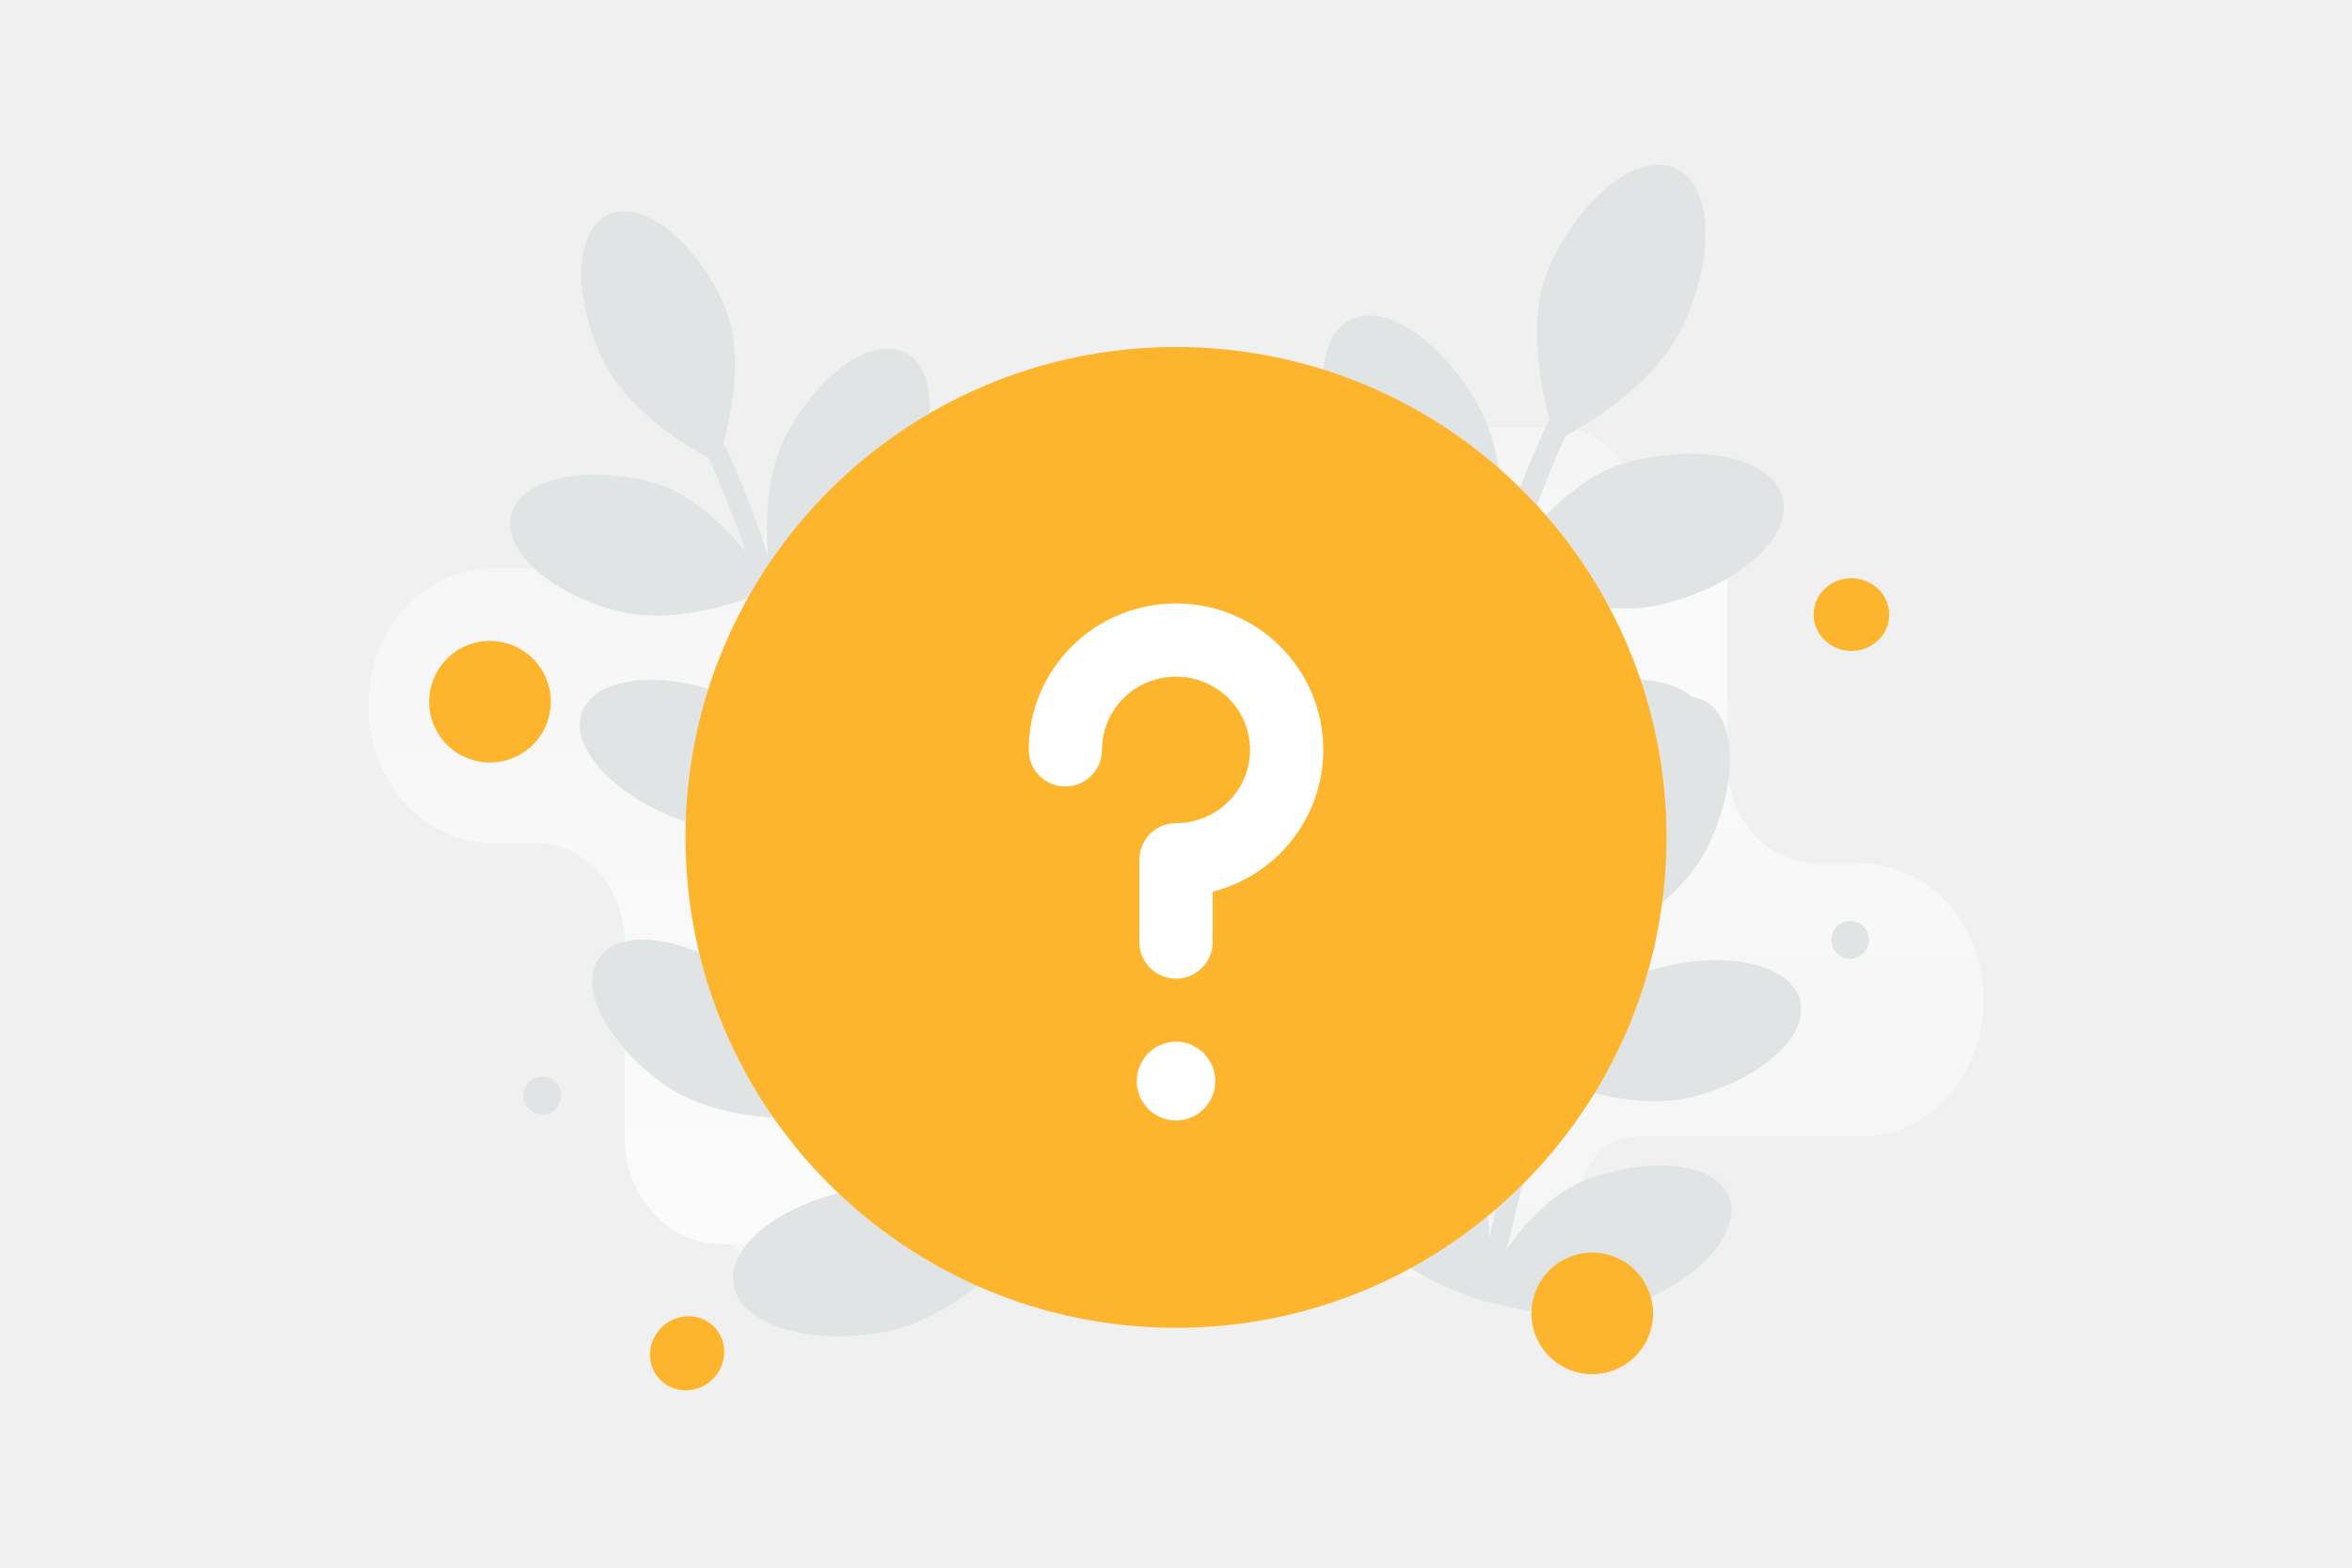
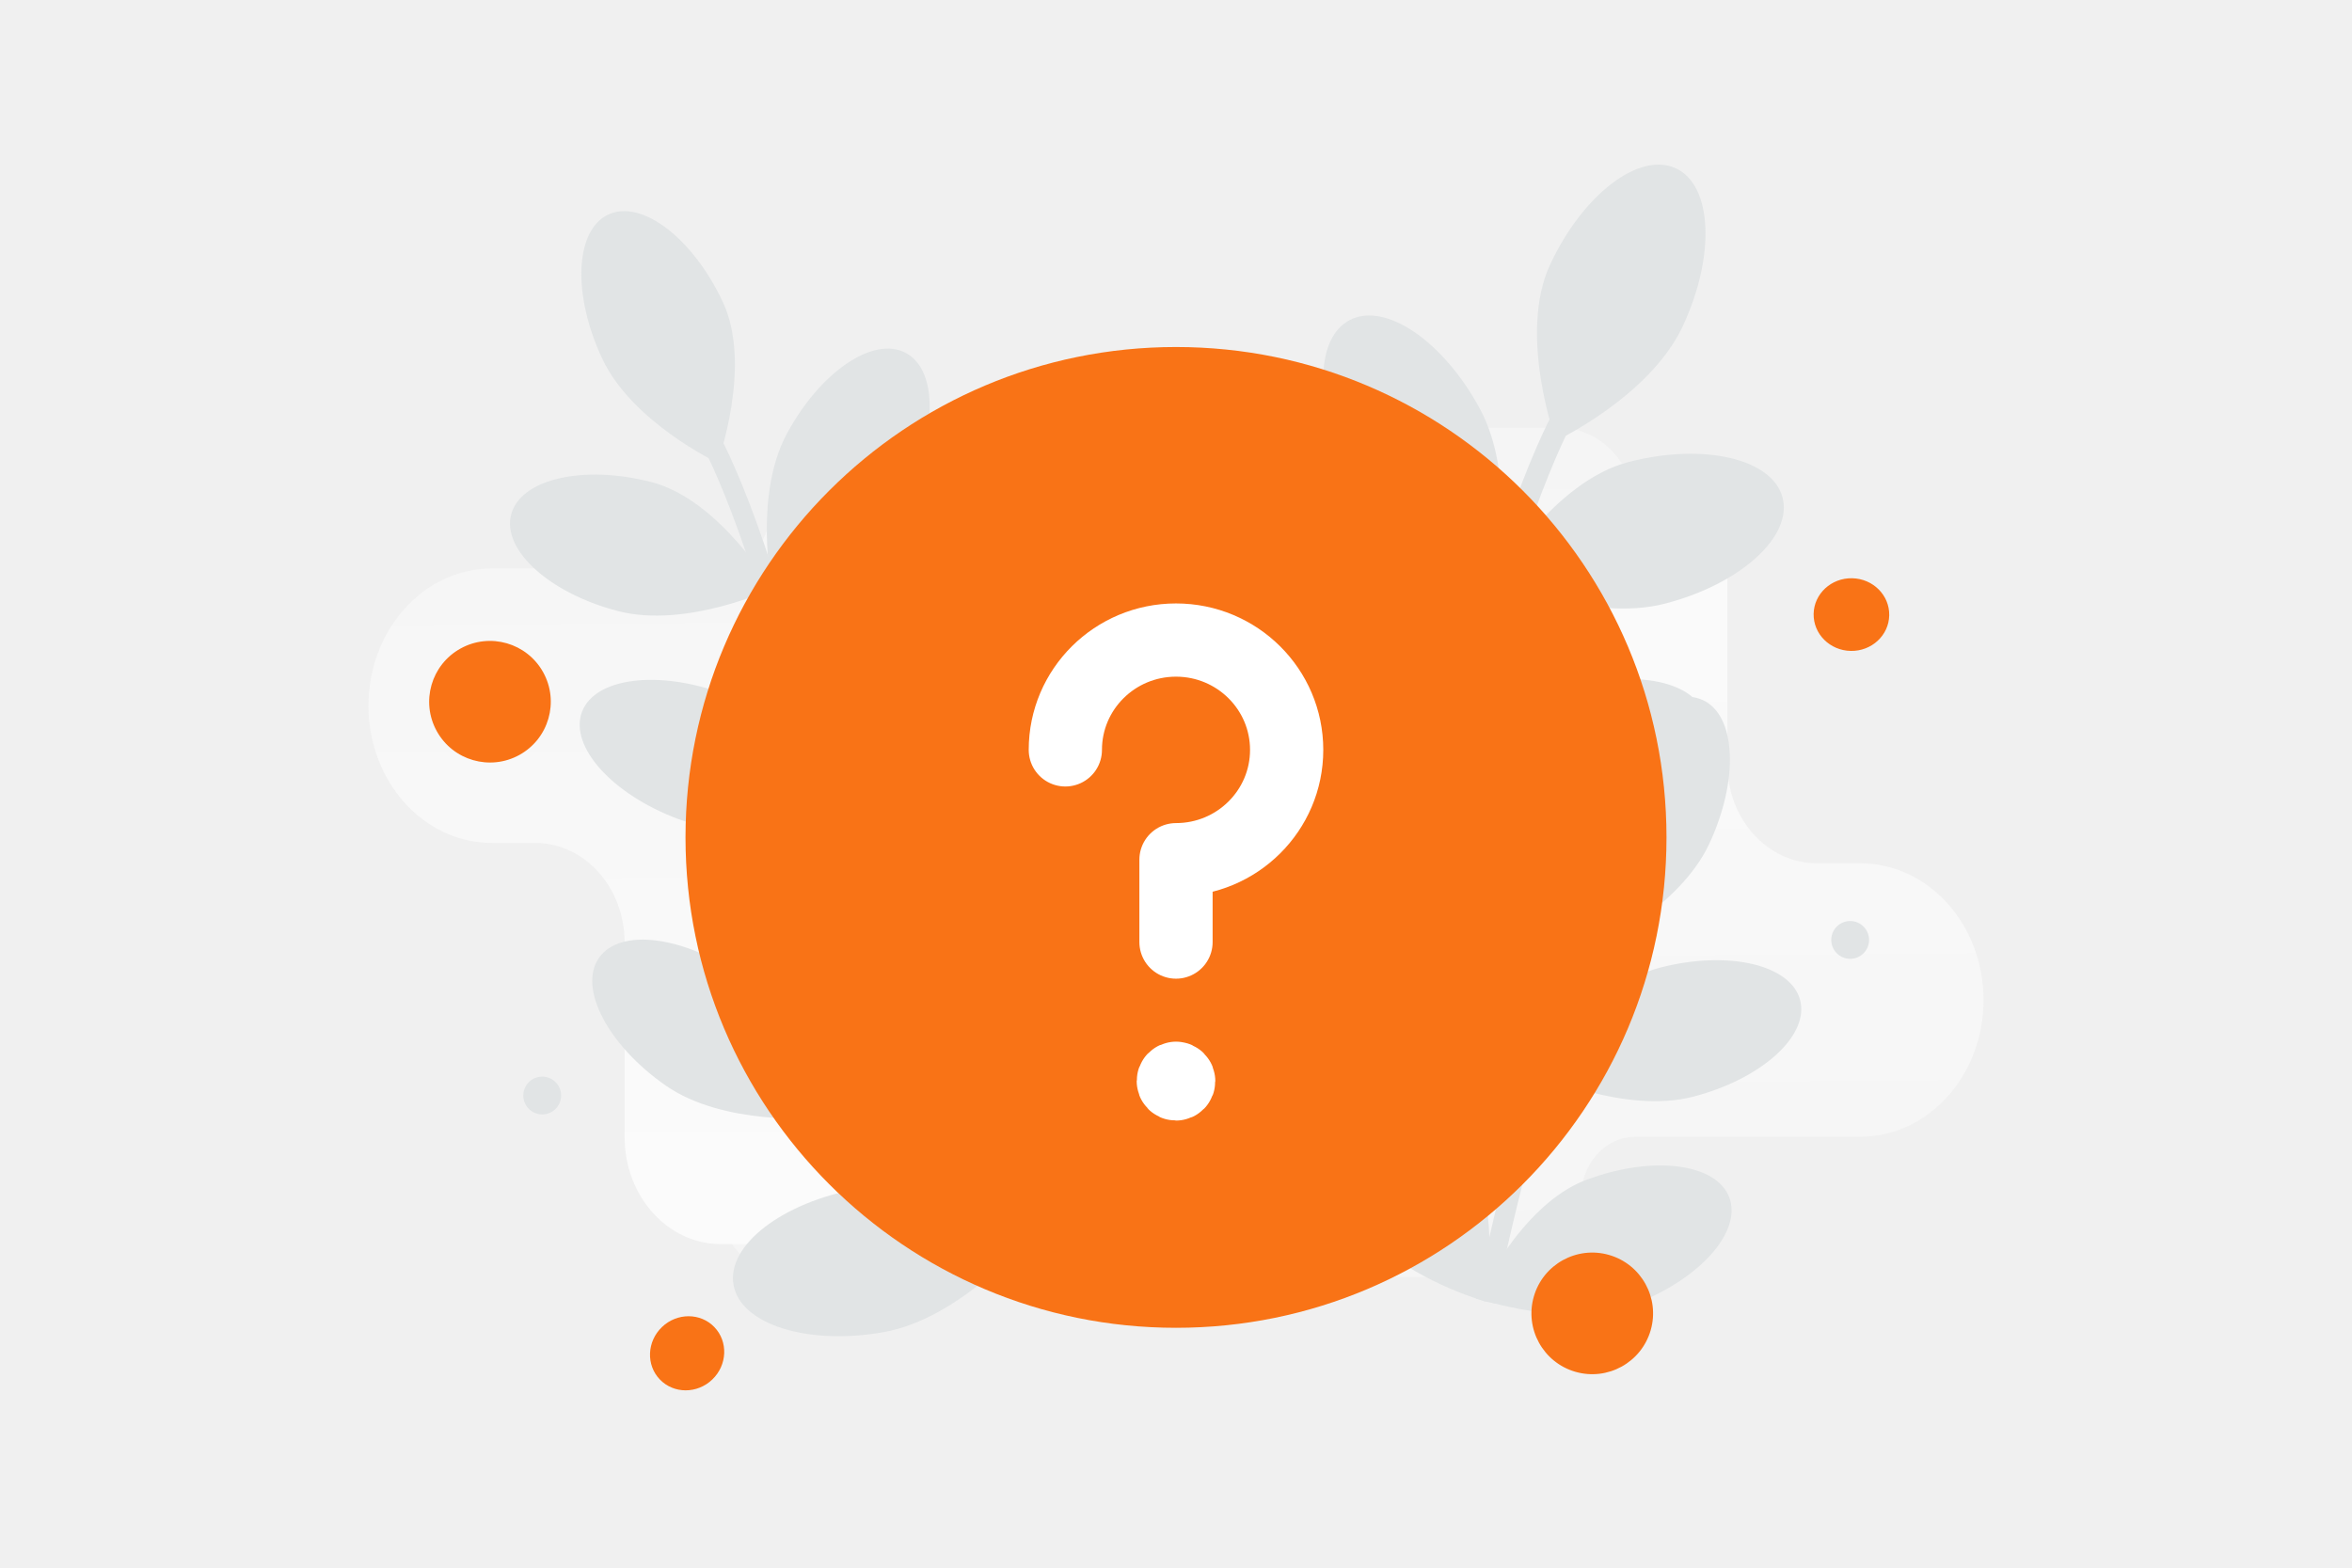
<svg xmlns="http://www.w3.org/2000/svg" width="900" height="600" viewBox="0 0 900 600" fill="none">
  <path fill="transparent" d="M0 0h900v600H0z" />
  <path fill-rule="evenodd" clip-rule="evenodd" d="M579.48 488.733H303.403c-16.374 0-29.647-14.718-29.647-32.873 0-18.155 13.273-32.873 29.647-32.873h104.088c11.685 0 21.16-10.501 21.165-23.457l.001-1.109c.005-12.366-9.034-22.396-20.187-22.396h-.906c-29.411 0-53.13-26.567-52.736-59.172.053-4.394.054-8.785.003-13.181-.378-32.591 23.334-59.14 52.639-59.14h128.135c13.106 0 23.731-11.78 23.731-26.311 0-22.522 16.463-40.777 36.773-40.777h28.101c20.309 0 36.773 18.255 36.773 40.777v74.242c0 20.956 15.321 37.942 34.219 37.942h16.605c26.064 0 47.193 23.429 47.193 52.329 0 28.9-21.129 52.329-47.193 52.329h-85.896c-11.976 0-21.322 10.855-20.983 24.129l.017.717c.351 15.821-11.192 28.824-25.465 28.824z" fill="url(#a)" />
  <path fill-rule="evenodd" clip-rule="evenodd" d="M320.52 163.711h276.077c16.374 0 29.647 14.772 29.647 32.994s-13.273 32.994-29.647 32.994H492.509c-11.685 0-21.16 10.539-21.165 23.543l-.002 1.114c-.004 12.411 9.035 22.477 20.188 22.477h.905c29.412 0 53.13 26.665 52.737 59.39a561.02 561.02 0 0 0-.003 13.23c.378 32.711-23.334 59.357-52.639 59.357H364.395c-13.106 0-23.731 11.824-23.731 26.408 0 22.605-16.463 40.926-36.773 40.926H275.79c-20.309 0-36.773-18.321-36.773-40.926v-74.515c0-21.033-15.321-38.082-34.219-38.082h-16.605c-26.064 0-47.193-23.515-47.193-52.521s21.129-52.521 47.193-52.521h85.896c11.976 0 21.322-10.895 20.983-24.218l-.017-.72c-.351-15.879 11.192-28.93 25.465-28.93z" fill="url(#b)" />
  <path d="M654.001 323.065c-11.456 24.45-44.155 39.891-44.155 39.891s-13.476-37.092-2.02-61.542c11.474-24.45 31.086-39.428 43.839-33.44 12.753 5.969 13.792 30.641 2.336 55.091zm-70.626 28.88c12.772 23.783 5.635 59.226 5.635 59.226s-37.797-11.308-50.568-35.109c-12.772-23.801-13.069-48.474-.649-55.129 12.401-6.654 32.81 7.23 45.582 31.012zM569.472 489.21c-.389 4.672-.908 7.879-1.038 8.694-.018.093-.018.167-.037.204v.019s-.018 0-.018-.019l-.13-.018c-.408-.13-1.631-.501-3.467-1.113-9.806-3.318-36.869-13.902-47.602-33.014-13.217-23.541-13.958-48.232-1.687-55.11 12.271-6.895 32.94 6.6 46.157 30.141 5.913 10.548 7.896 23.486 8.249 34.59.204 5.969-.056 11.4-.427 15.626zm78.43-69.475c-26.137 6.765-58.891-8.546-58.891-8.546s19.964-34.052 46.101-40.818c26.137-6.766 50.179-1.205 53.719 12.42 3.541 13.643-14.792 30.178-40.929 36.944z" fill="#E1E4E5" />
  <path d="M624.861 499.331c-25.285 9.454-59.448-2.372-59.448-2.372s16.312-35.943 41.597-45.397c25.284-9.454 49.789-6.432 54.72 6.766 4.931 13.198-11.567 31.55-36.869 41.003z" fill="#E1E4E5" />
  <path d="M617.166 353.614c-.222.333-19.779 33.125-40.503 124.289-1.52 6.673-3.04 13.68-4.56 20.984l-.445-.093-3.262-.686v-.018h-.019l-.129-.019c-.408-.13-1.632-.5-3.467-1.112a1103.375 1103.375 0 0 1 5.116-23.394c20.762-90.552 39.966-122.509 40.818-123.937l6.451 3.986zM230.417 137.215c11.456 24.45 44.155 39.891 44.155 39.891s13.476-37.092 2.02-61.542c-11.474-24.45-31.086-39.427-43.839-33.44-12.753 5.969-13.791 30.641-2.336 55.091zm24.311 278.25c22.146 15.447 58.185 12.47 58.185 12.47s-6.876-38.861-29.021-54.307c-22.162-15.438-46.635-18.603-54.686-7.041-8.061 11.546 3.377 33.432 25.522 48.878zm83.465 94.377c29.053-5.178 54.604-35.331 54.604-35.331s-35.346-24.719-64.399-19.542c-29.058 5.197-50.418 21.665-47.705 36.823 2.694 15.152 28.448 23.227 57.5 18.05zm-37.148-343.747c-12.772 23.783-5.636 59.225-5.636 59.225s37.797-11.308 50.568-35.109c12.772-23.801 13.069-48.473.649-55.128-12.401-6.654-32.81 7.23-45.581 31.012zm13.901 137.264c.389 4.671.908 7.878 1.038 8.694.019.093.019.167.037.204v.018s.019 0 .019-.018l.13-.019c.407-.129 1.631-.5 3.466-1.112 9.806-3.318 36.869-13.902 47.602-33.014 13.217-23.541 13.958-48.232 1.687-55.109-12.271-6.896-32.94 6.599-46.156 30.14-5.914 10.548-7.897 23.486-8.249 34.59-.204 5.969.055 11.4.426 15.626zm-78.428-69.475c26.137 6.766 58.891-8.546 58.891-8.546s-19.964-34.052-46.101-40.817c-26.136-6.766-50.178-1.205-53.719 12.419-3.54 13.643 14.792 30.178 40.929 36.944z" fill="#E1E4E5" />
  <path d="M259.56 313.48c25.284 9.454 59.447-2.372 59.447-2.372s-16.312-35.943-41.596-45.397c-25.284-9.453-49.79-6.432-54.721 6.766-4.93 13.198 11.567 31.55 36.87 41.003z" fill="#E1E4E5" />
  <path d="M267.253 167.763c.222.334 19.779 33.125 40.503 124.289 1.52 6.673 3.04 13.68 4.56 20.983l.445-.092 3.262-.686v-.019h.019l.129-.018c.408-.13 1.632-.501 3.467-1.112a1102.013 1102.013 0 0 0-5.116-23.394c-20.762-90.551-39.966-122.509-40.818-123.936l-6.451 3.985zm376.628-42.851c-12.573 26.836-48.462 43.783-48.462 43.783s-14.791-40.711-2.217-67.546c12.593-26.835 34.118-43.274 48.116-36.702 13.997 6.55 15.137 33.63 2.563 60.465zm-77.516 31.698c14.018 26.103 6.185 65.003 6.185 65.003s-41.484-12.411-55.502-38.534c-14.017-26.123-14.343-53.202-.712-60.506 13.611-7.304 36.011 7.934 50.029 34.037zm-15.258 150.656c-.427 5.127-.997 8.647-1.139 9.542-.021.101-.021.183-.041.224v.02s-.02 0-.02-.02l-.143-.021c-.447-.142-1.79-.549-3.804-1.22-10.763-3.642-40.467-15.259-52.247-36.235-14.506-25.839-15.319-52.938-1.851-60.486 13.468-7.569 36.153 7.243 50.659 33.081 6.491 11.576 8.667 25.777 9.054 37.964a142.83 142.83 0 0 1-.468 17.151zm86.078-76.254c-28.686 7.426-64.636-9.379-64.636-9.379s21.912-37.374 50.598-44.8c28.687-7.426 55.075-1.322 58.96 13.631 3.886 14.974-16.235 33.122-44.922 40.548z" fill="#E1E4E5" />
  <path d="M611.896 318.374c-27.75 10.376-65.247-2.604-65.247-2.604s17.904-39.449 45.655-49.825c27.751-10.376 54.647-7.06 60.059 7.426 5.412 14.486-12.696 34.627-40.467 45.003z" fill="#E1E4E5" />
  <path d="M603.453 158.441c-.244.366-21.708 36.357-44.454 136.414a1269.715 1269.715 0 0 0-5.005 23.031l-.488-.102-3.581-.752v-.021h-.02l-.142-.02c-.448-.143-1.791-.549-3.805-1.221a1208.233 1208.233 0 0 1 5.615-25.675c22.787-99.386 43.864-134.461 44.8-136.028l7.08 4.374z" fill="#E1E4E5" />
-   <circle cx="450" cy="320.5" r="187.689" fill="#fdb52d" />
+   <circle cx="450" cy="320.5" r="187.689" fill="#f97316" />
  <path d="M450 360.555v-31.524c23.386 0 42.344-18.818 42.344-42.032 0-23.214-18.958-42.032-42.344-42.032-23.386 0-42.345 18.818-42.345 42.032M450 412.685c-.569 0-1.03.487-1.03 1.087 0 .601.461 1.087 1.03 1.087s1.03-.486 1.03-1.087c0-.6-.461-1.087-1.03-1.087" stroke="#fff" stroke-width="28.027" stroke-linecap="round" stroke-linejoin="round" />
-   <ellipse rx="14.467" ry="13.911" transform="scale(1 -1) rotate(43.879 774.395 67.403)" fill="#fdb52d" />
-   <ellipse rx="14.467" ry="13.911" transform="scale(-1 1) rotate(-1.121 11667.736 36326.556)" fill="#fdb52d" />
+   <ellipse rx="14.467" ry="13.911" transform="scale(1 -1) rotate(43.879 774.395 67.403)" fill="#f97316" />
+   <ellipse rx="14.467" ry="13.911" transform="scale(-1 1) rotate(-1.121 11667.736 36326.556)" fill="#f97316" />
  <circle cx="207.479" cy="419.288" r="7.234" transform="rotate(136.121 207.479 419.288)" fill="#E1E4E5" />
  <circle cx="707.973" cy="359.736" r="7.234" transform="rotate(1.121 707.973 359.736)" fill="#E1E4E5" />
-   <circle r="23.269" transform="scale(1 -1) rotate(28.879 615.257 229.788)" fill="#fdb52d" />
-   <circle r="23.269" transform="scale(-1 1) rotate(-16.121 1470.103 2402.483)" fill="#fdb52d" />
+   <circle r="23.269" transform="scale(1 -1) rotate(28.879 615.257 229.788)" fill="#f97316" />
+   <circle r="23.269" transform="scale(-1 1) rotate(-16.121 1470.103 2402.483)" fill="#f97316" />
  <defs>
    <linearGradient id="a" x1="506.032" y1="2.918" x2="512.189" y2="827.428" gradientUnits="userSpaceOnUse">
      <stop stop-color="#fff" />
      <stop offset="1" stop-color="#EEE" />
    </linearGradient>
    <linearGradient id="b" x1="393.969" y1="651.312" x2="387.765" y2="-176.229" gradientUnits="userSpaceOnUse">
      <stop stop-color="#fff" />
      <stop offset="1" stop-color="#EEE" />
    </linearGradient>
  </defs>
</svg>
